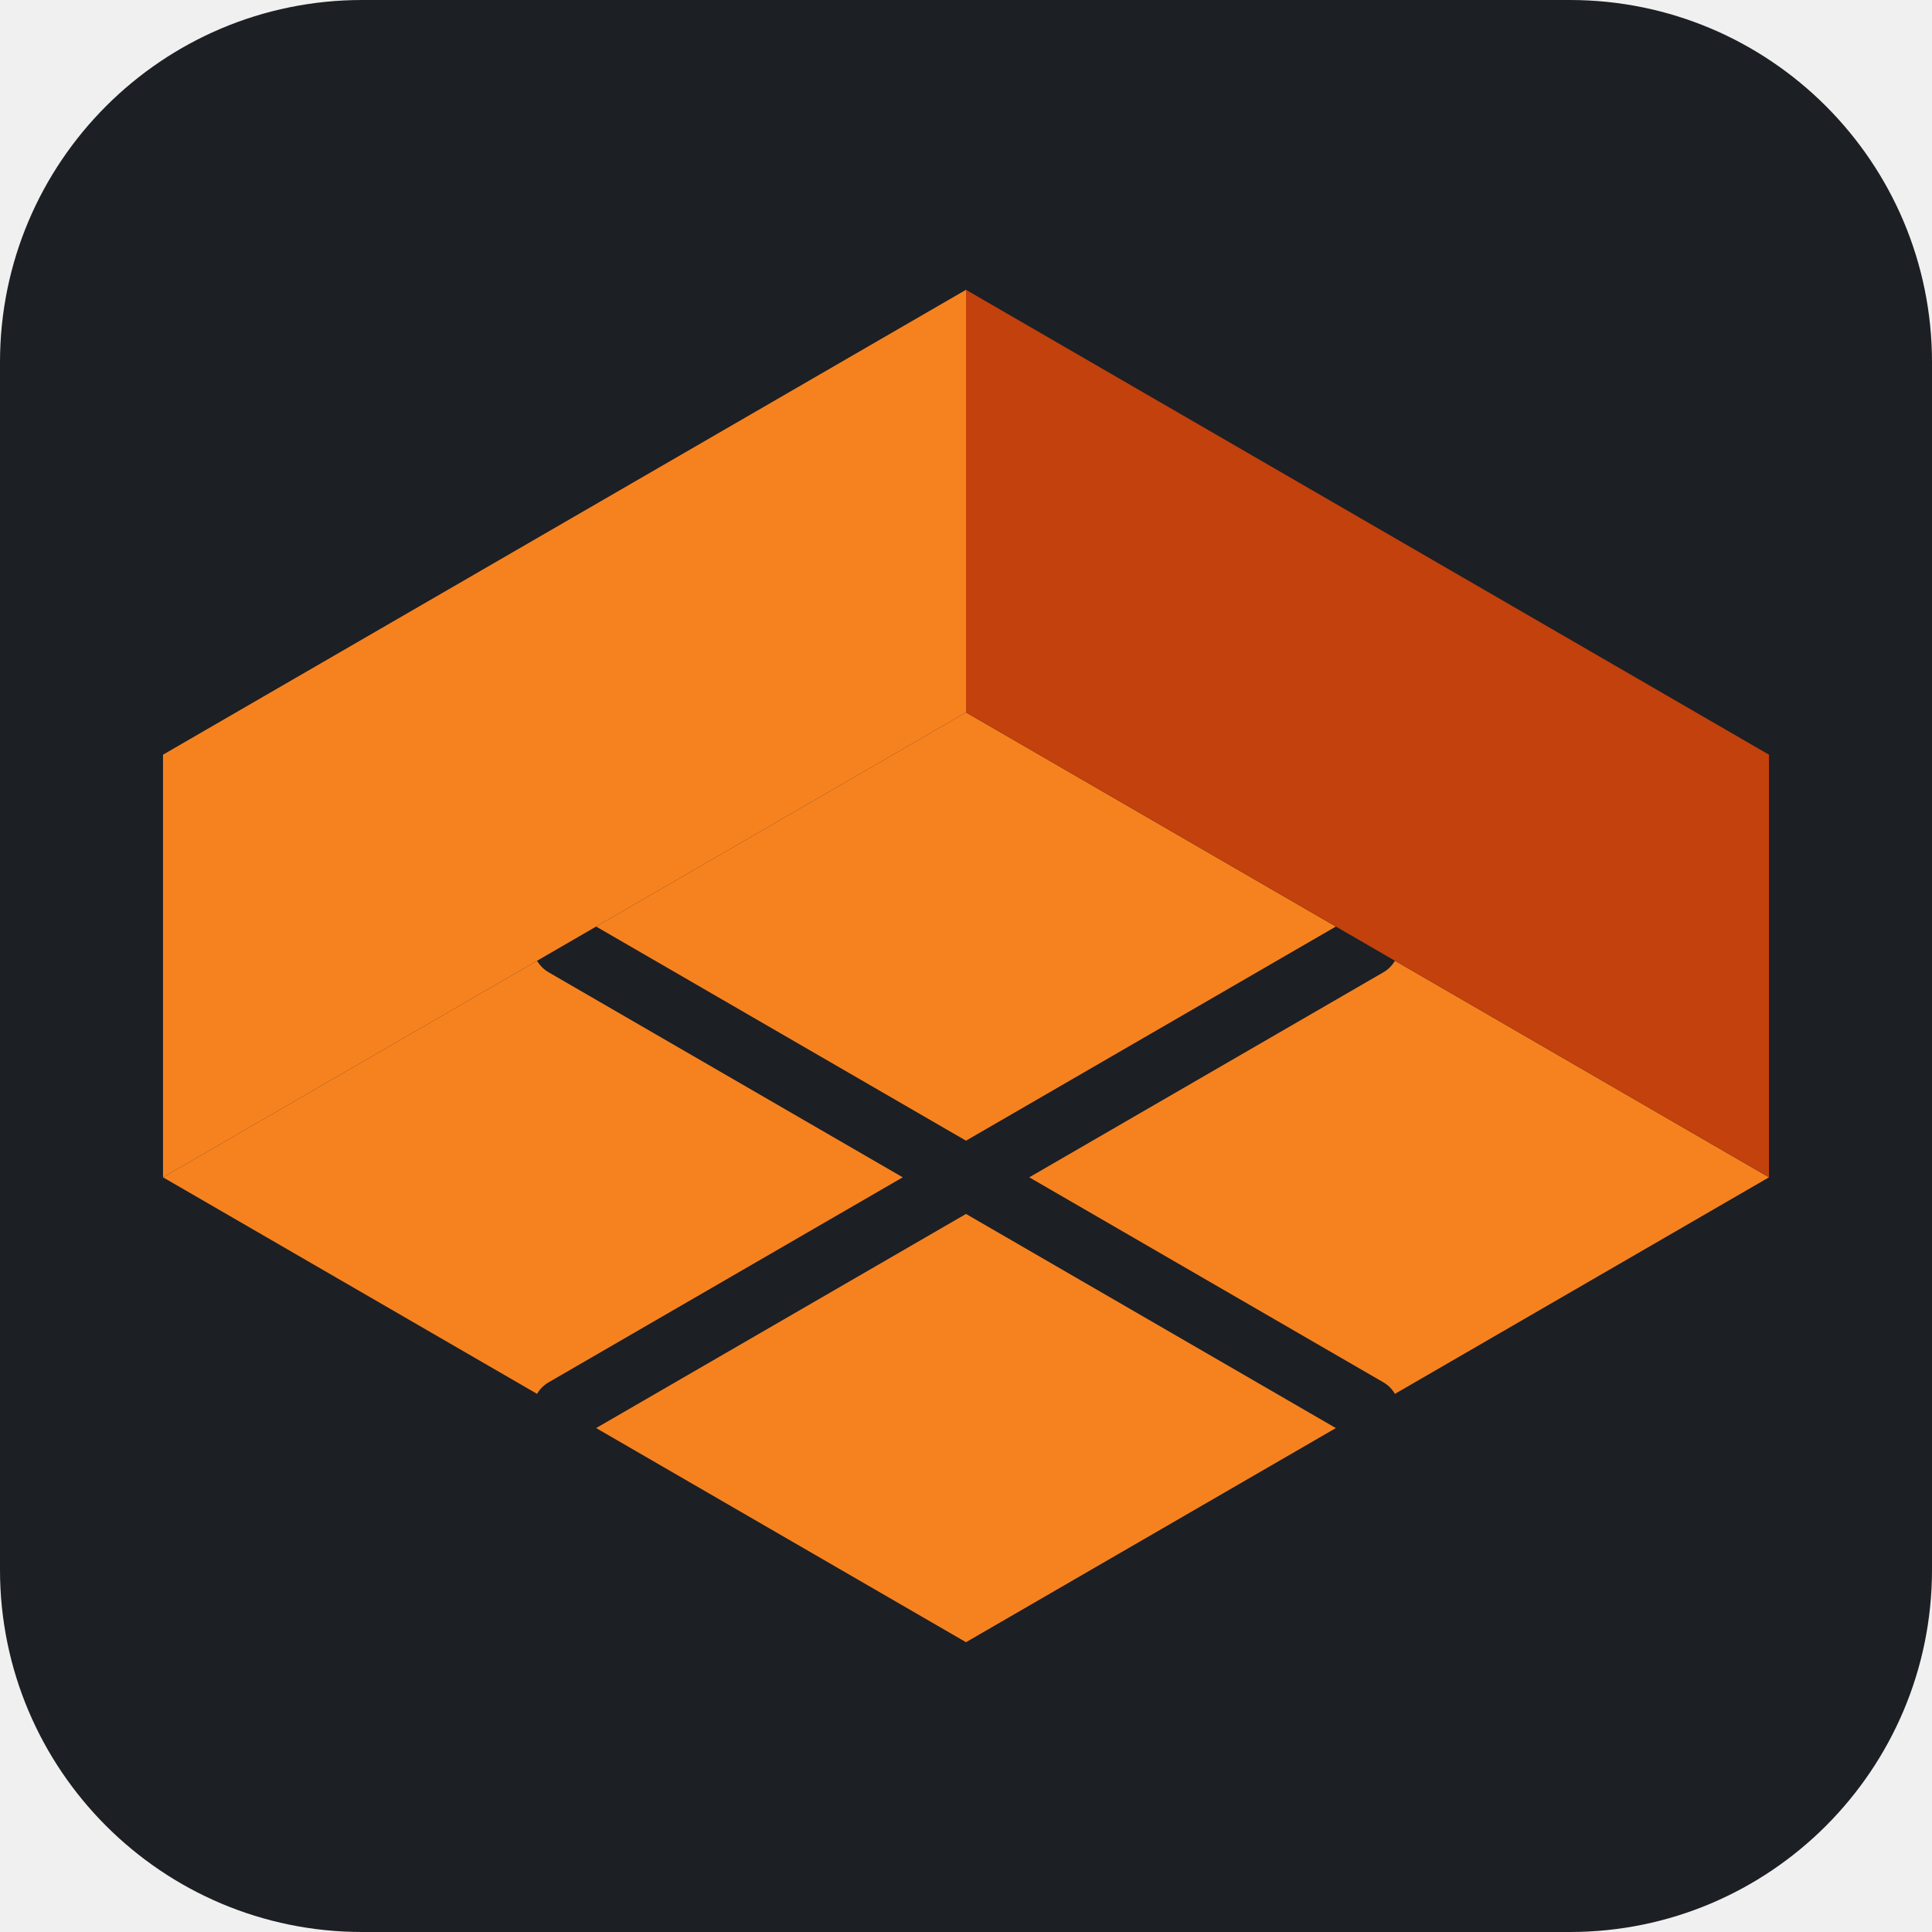
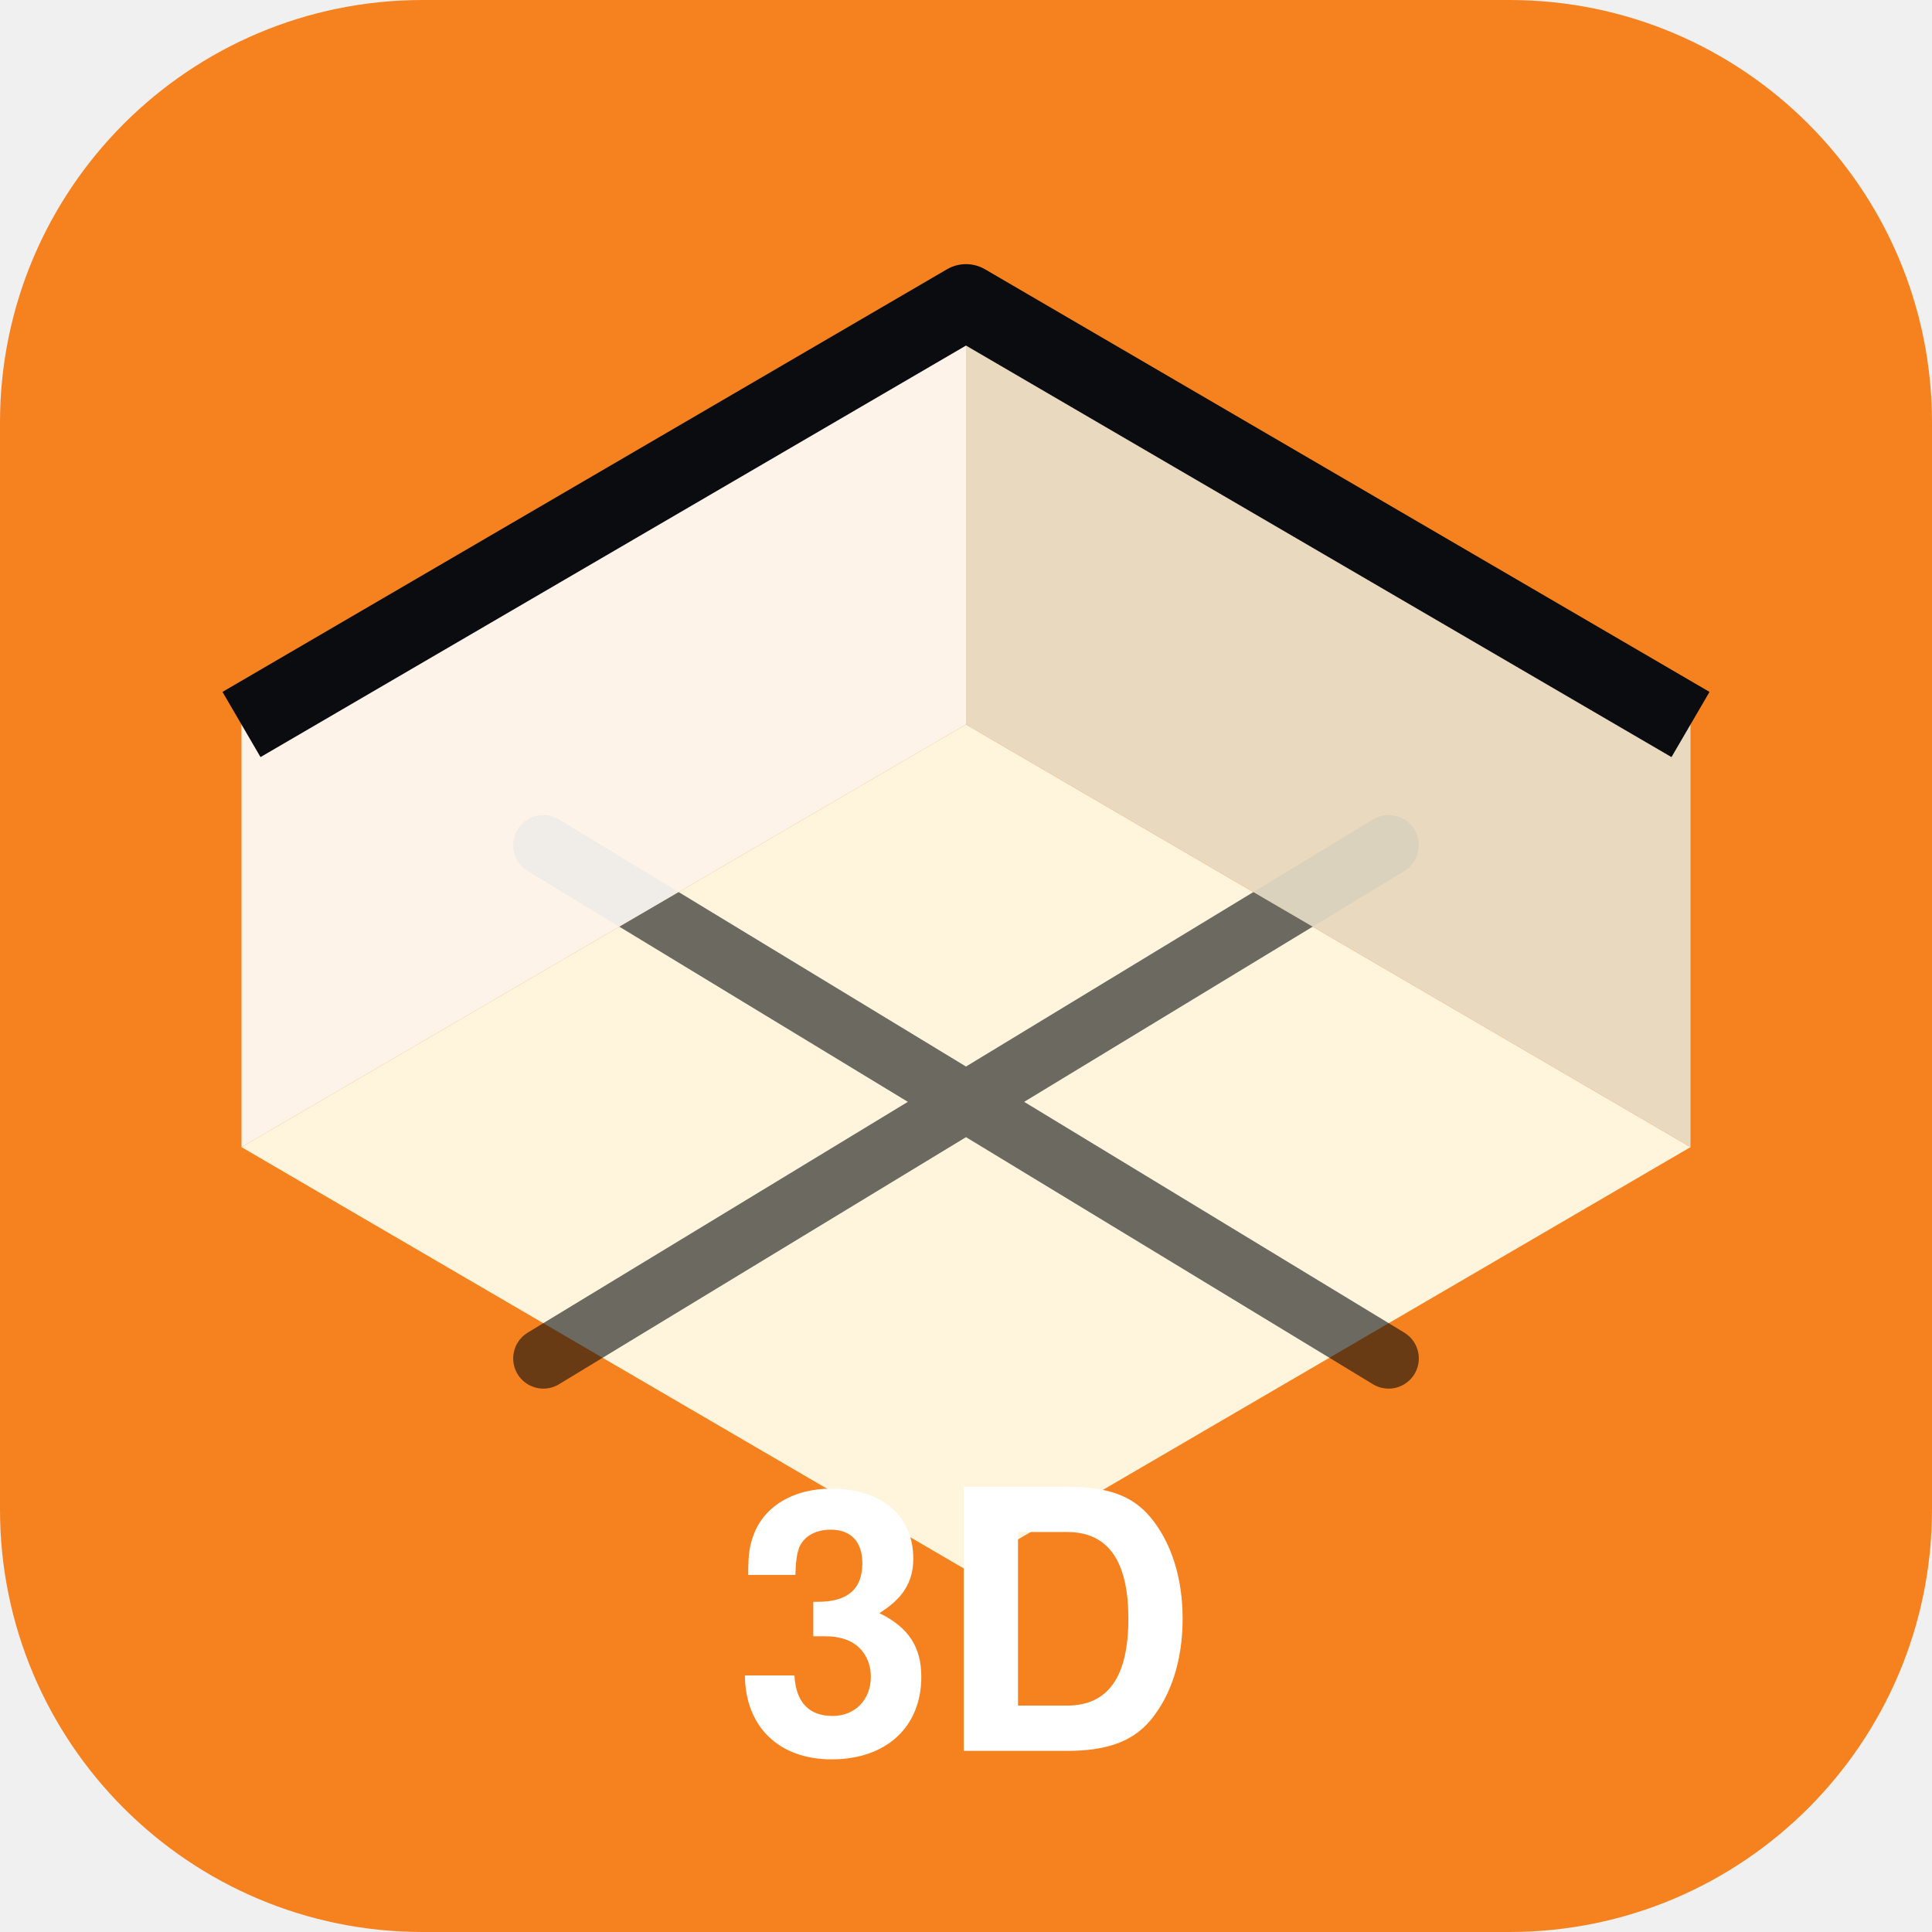
- <svg xmlns="http://www.w3.org/2000/svg" viewBox="0 0 64 64" role="img" aria-label="TusPlanos3D">
-   <rect width="64" height="64" rx="12" fill="#1c1f24" />
-   <g transform="translate(-3,2.6) scale(0.7)">
-     <polygon points="50,74 88,52 50,30 12,52" fill="#f6821f" />
-     <path d="M31 63 L69 41 M31 41 L69 63" stroke="#1c1f24" stroke-width="3" stroke-linecap="round" />
-     <polygon points="12,52 50,30 50,10 12,32" fill="#f6821f" />
-     <polygon points="50,30 88,52 88,32 50,10" fill="#c2410c" />
+ <svg xmlns="http://www.w3.org/2000/svg" width="64" height="64" viewBox="0 0 64 64" role="img" aria-labelledby="iconTitle">
+   <rect width="64" height="64" rx="14" fill="#f6821f" />
+   <g transform="translate(4 10)">
+     <polygon points="28,42 52,28 28,14 4,28" fill="#fffbe7" opacity="0.95" />
+     <path d="M14 35 L42 18 M14 18 L42 35" stroke="#0a0c0f" stroke-width="2" stroke-linecap="round" opacity="0.6" />
+     <polygon points="4,28 28,14 28,0 4,14" fill="#fff" opacity="0.9" />
+     <polygon points="28,14 52,28 52,14 28,0" fill="#e8e2d0" opacity="0.9" />
+     <path d="M4 14 L28 0 L52 14" fill="none" stroke="#0a0c0f" stroke-width="2.5" stroke-linejoin="round" />
  </g>
+   <text x="32" y="58" font-family="'Segoe UI', Helvetica, Arial, sans-serif" font-size="12" font-weight="800" text-anchor="middle" fill="#fff">3D</text>
</svg>
